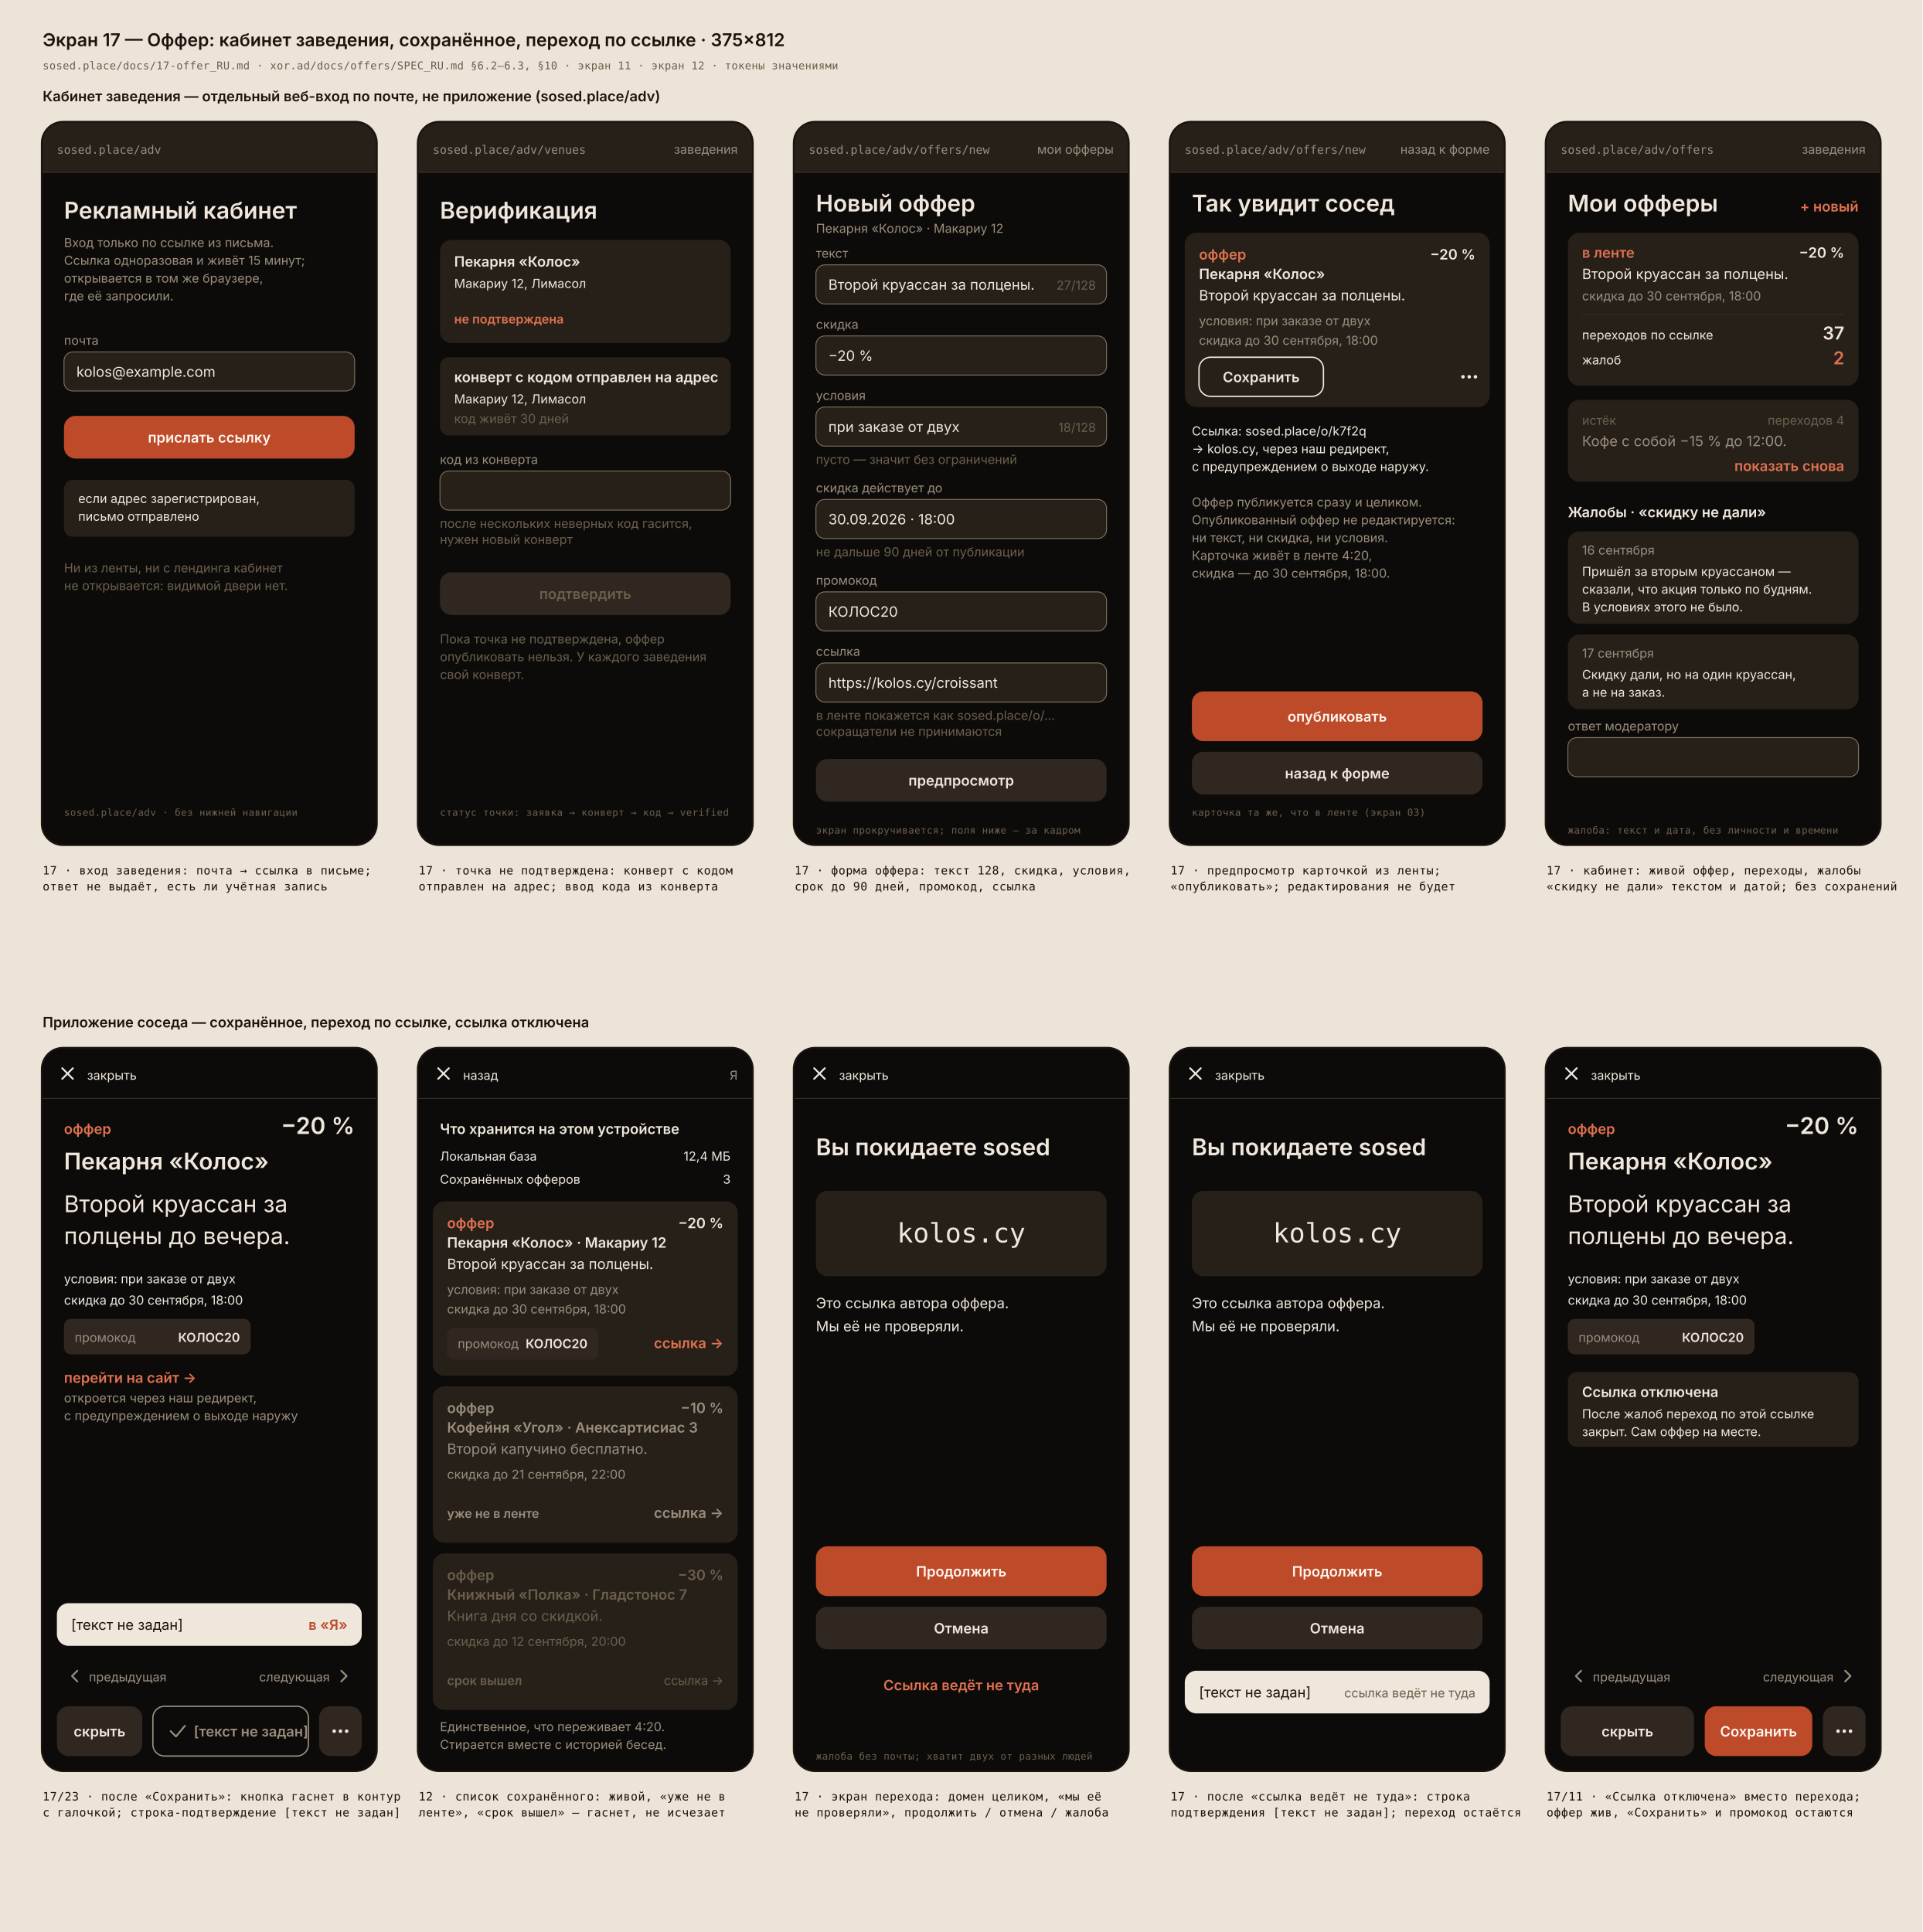
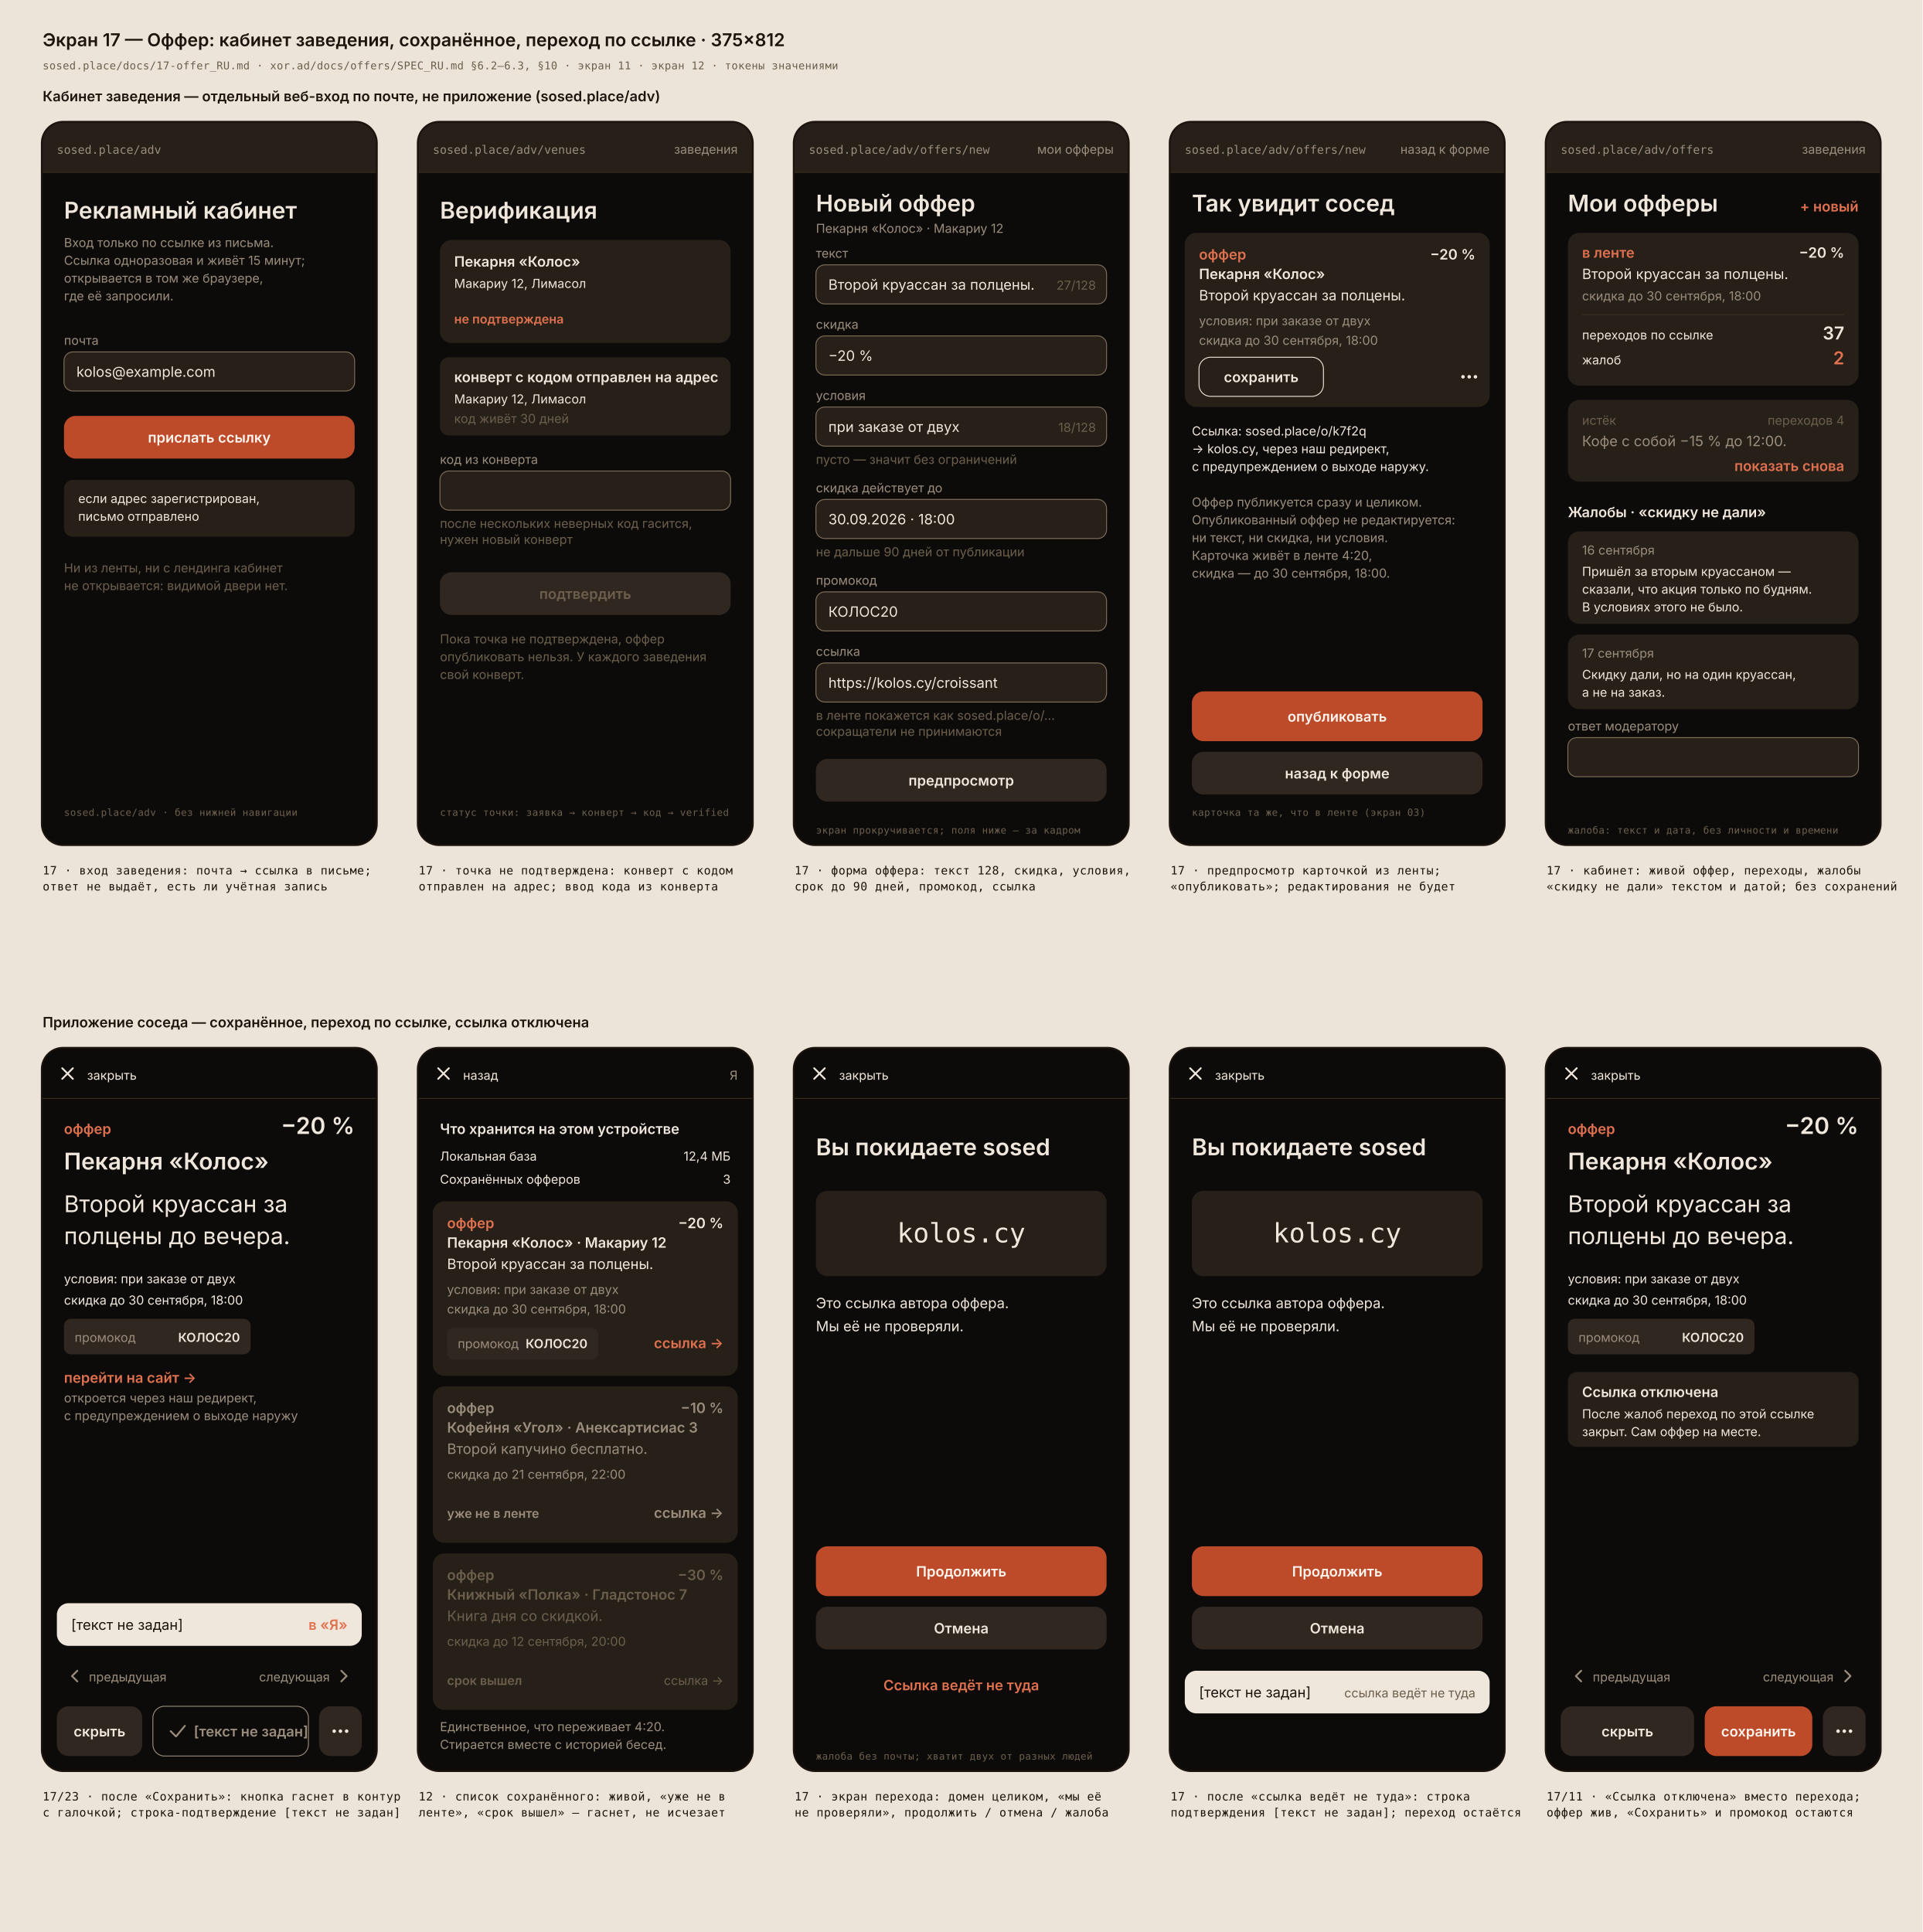
<svg xmlns="http://www.w3.org/2000/svg" width="2163" height="2174" viewBox="0 0 2163 2174">
  <style>
    @font-face { font-family: "Golos Text"; font-weight: 400 600; unicode-range: U+0000-00FF, U+2000-206F, U+2190-21FF, U+2700-27BF;
      src: url(/fonts/q5uCsoe9Lv5t7Meb31EcExN8hA.woff2) format("woff2"); }
    @font-face { font-family: "Golos Text"; font-weight: 400 600; unicode-range: U+0400-04FF;
      src: url(/fonts/q5uCsoe9Lv5t7Meb31EcEx58hLxR.woff2) format("woff2"); }
    @font-face { font-family: "JetBrains Mono"; font-weight: 400;
      src: url(/fonts/tDbv2o-flEEny0FZhsfKu5WU4zr3E_BX0PnT8RD8yKwBNntkaToggR7BYRbKPxDcwg.woff2) format("woff2"); }
    text { font-family: "Golos Text", Inter, system-ui, sans-serif; }
    .t16 { font-size: 16px; fill: #f0e7dc; }
    .t16b { font-size: 16px; font-weight: 600; fill: #f0e7dc; }
    .t14 { font-size: 14px; fill: #9a8d7c; }
    .t14fg { font-size: 14px; fill: #f0e7dc; }
    .t14b { font-size: 14px; font-weight: 600; fill: #f0e7dc; }
    .t18b { font-size: 20px; font-weight: 600; fill: #f0e7dc; }
    .t22b { font-size: 26px; font-weight: 600; fill: #f0e7dc; }
    .big { font-size: 26px; fill: #f0e7dc; }
    .acc { font-size: 16px; font-weight: 600; fill: #e0714f; }
    .domain { font-family: "JetBrains Mono", ui-monospace, monospace; font-size: 30px; fill: #f0e7dc; }
    .mono { font-family: "JetBrains Mono", ui-monospace, monospace; font-size: 13px; fill: #9a8d7c; }
    .cap { font-family: "JetBrains Mono", ui-monospace, monospace; font-size: 11px; fill: #6b5f4c; letter-spacing: 0.3px; }
    .capb { font-family: "JetBrains Mono", ui-monospace, monospace; font-size: 13px; fill: #1c140d; letter-spacing: 0.4px; }
    .sheet-title { font-size: 20px; font-weight: 600; fill: #1c140d; }
    .row-title { font-size: 16px; font-weight: 600; fill: #1c140d; }
</style>
  <rect width="2163" height="2174" style="fill:#ece4d8" />
  <text x="48" y="52" class="sheet-title">Экран 17 — Оффер: кабинет заведения, сохранённое, переход по ссылке · 375×812</text>
  <text x="48" y="78" class="cap" style="font-size:12px">sosed.place/docs/17-offer_RU.md · xor.ad/docs/offers/SPEC_RU.md §6.2–6.3, §10 · экран 11 · экран 12 · токены значениями</text>
  <text x="48" y="114" class="row-title">Кабинет заведения — отдельный веб-вход по почте, не приложение (sosed.place/adv)</text>
  <g transform="translate(48,138)">
    <rect x="-1" y="-1" width="377" height="814" rx="24" style="fill:#0d0b0a;stroke:#1c140d;stroke-width:2" />
    <clipPath id="c48_138">
      <rect x="0" y="0" width="375" height="812" rx="23" />
    </clipPath>
    <g clip-path="url(#c48_138)">
      <rect x="0" y="0" width="375" height="812" style="fill:#0d0b0a" />
      <rect x="0" y="0" width="375" height="56" rx="0" style="fill:#262019" />
      <line x1="0" y1="56" x2="375" y2="56" style="stroke:#3a2e20;stroke-width:1" />
      <text x="16" y="35" class="mono" text-anchor="start" style="fill:#9a8d7c">sosed.place/adv</text>
      <text x="24" y="108" class="t22b" text-anchor="start">Рекламный кабинет</text>
      <text x="24" y="140" class="t14" text-anchor="start">Вход только по ссылке из письма.</text>
      <text x="24" y="160" class="t14" text-anchor="start">Ссылка одноразовая и живёт 15 минут;</text>
      <text x="24" y="180" class="t14" text-anchor="start">открывается в том же браузере,</text>
      <text x="24" y="200" class="t14" text-anchor="start">где её запросили.</text>
      <text x="24" y="250" class="t14" text-anchor="start">почта</text>
      <rect x="24" y="258" width="327" height="44" rx="10" style="fill:#262019;stroke:#80705a;stroke-width:1" />
      <text x="38" y="286.0" class="t16" text-anchor="start" style="fill:#f0e7dc">kolos@example.com</text>
      <rect x="24" y="330" width="327" height="48" rx="13" style="fill:#bd4b2a" />
      <text x="187.5" y="360.0" class="t16b" text-anchor="middle" style="fill:#fff6f0">прислать ссылку</text>
      <rect x="24" y="402" width="327" height="64" rx="10" style="fill:#262019" />
      <text x="40" y="428" class="t14fg" text-anchor="start">если адрес зарегистрирован,</text>
      <text x="40" y="448" class="t14fg" text-anchor="start">письмо отправлено</text>
      <text x="24" y="506" class="t14" text-anchor="start" style="fill:#6b5f4c">Ни из ленты, ни с лендинга кабинет</text>
      <text x="24" y="526" class="t14" text-anchor="start" style="fill:#6b5f4c">не открывается: видимой двери нет.</text>
      <text x="24" y="780" class="cap" text-anchor="start">sosed.place/adv · без нижней навигации</text>
    </g>
  </g>
  <text x="48" y="984" class="capb">17 · вход заведения: почта → ссылка в письме;</text>
  <text x="48" y="1002" class="capb">ответ не выдаёт, есть ли учётная запись</text>
  <g transform="translate(471,138)">
    <rect x="-1" y="-1" width="377" height="814" rx="24" style="fill:#0d0b0a;stroke:#1c140d;stroke-width:2" />
    <clipPath id="c471_138">
      <rect x="0" y="0" width="375" height="812" rx="23" />
    </clipPath>
    <g clip-path="url(#c471_138)">
      <rect x="0" y="0" width="375" height="812" style="fill:#0d0b0a" />
      <rect x="0" y="0" width="375" height="56" rx="0" style="fill:#262019" />
      <line x1="0" y1="56" x2="375" y2="56" style="stroke:#3a2e20;stroke-width:1" />
      <text x="16" y="35" class="mono" text-anchor="start" style="fill:#9a8d7c">sosed.place/adv/venues</text>
      <text x="359" y="35" class="t14" text-anchor="end">заведения</text>
      <text x="24" y="108" class="t22b" text-anchor="start">Верификация</text>
      <rect x="24" y="132" width="327" height="116" rx="13" style="fill:#262019" />
      <text x="40" y="162" class="t16b" text-anchor="start">Пекарня «Колос»</text>
      <text x="40" y="186" class="t14fg" text-anchor="start">Макариу 12, Лимасол</text>
      <text x="40" y="226" class="t14b" text-anchor="start" style="fill:#e0714f">не подтверждена</text>
      <rect x="24" y="264" width="327" height="88" rx="10" style="fill:#262019" />
      <text x="40" y="292" class="t16b" text-anchor="start">конверт с кодом отправлен на адрес</text>
      <text x="40" y="316" class="t14fg" text-anchor="start">Макариу 12, Лимасол</text>
      <text x="40" y="338" class="t14" text-anchor="start" style="fill:#6b5f4c">код живёт 30 дней</text>
      <text x="24" y="384" class="t14" text-anchor="start">код из конверта</text>
      <rect x="24" y="392" width="327" height="44" rx="10" style="fill:#262019;stroke:#80705a;stroke-width:1" />
      <text x="38" y="420.0" class="t16" text-anchor="start" style="fill:#f0e7dc" />
      <text x="24" y="456" class="t14" text-anchor="start" style="fill:#6b5f4c">после нескольких неверных код гасится,</text>
      <text x="24" y="474" class="t14" text-anchor="start" style="fill:#6b5f4c">нужен новый конверт</text>
      <rect x="24" y="506" width="327" height="48" rx="13" style="fill:#302720" />
      <text x="187.5" y="536.0" class="t16b" text-anchor="middle" style="fill:#6b5f4c">подтвердить</text>
      <text x="24" y="586" class="t14" text-anchor="start" style="fill:#6b5f4c">Пока точка не подтверждена, оффер</text>
      <text x="24" y="606" class="t14" text-anchor="start" style="fill:#6b5f4c">опубликовать нельзя. У каждого заведения</text>
      <text x="24" y="626" class="t14" text-anchor="start" style="fill:#6b5f4c">свой конверт.</text>
      <text x="24" y="780" class="cap" text-anchor="start">статус точки: заявка → конверт → код → verified</text>
    </g>
  </g>
  <text x="471" y="984" class="capb">17 · точка не подтверждена: конверт с кодом</text>
  <text x="471" y="1002" class="capb">отправлен на адрес; ввод кода из конверта</text>
  <g transform="translate(894,138)">
    <rect x="-1" y="-1" width="377" height="814" rx="24" style="fill:#0d0b0a;stroke:#1c140d;stroke-width:2" />
    <clipPath id="c894_138">
      <rect x="0" y="0" width="375" height="812" rx="23" />
    </clipPath>
    <g clip-path="url(#c894_138)">
      <rect x="0" y="0" width="375" height="812" style="fill:#0d0b0a" />
      <rect x="0" y="0" width="375" height="56" rx="0" style="fill:#262019" />
      <line x1="0" y1="56" x2="375" y2="56" style="stroke:#3a2e20;stroke-width:1" />
      <text x="16" y="35" class="mono" text-anchor="start" style="fill:#9a8d7c">sosed.place/adv/offers/new</text>
      <text x="359" y="35" class="t14" text-anchor="end">мои офферы</text>
      <text x="24" y="100" class="t22b" text-anchor="start">Новый оффер</text>
      <text x="24" y="124" class="t14" text-anchor="start">Пекарня «Колос» · Макариу 12</text>
      <text x="24" y="152" class="t14" text-anchor="start">текст</text>
      <rect x="24" y="160" width="327" height="44" rx="10" style="fill:#262019;stroke:#80705a;stroke-width:1" />
      <text x="38" y="188.0" class="t16" text-anchor="start" style="fill:#f0e7dc">Второй круассан за полцены.</text>
      <text x="339" y="188.0" class="t14" text-anchor="end" style="fill:#6b5f4c">27/128</text>
      <text x="24" y="232" class="t14" text-anchor="start">скидка</text>
      <rect x="24" y="240" width="327" height="44" rx="10" style="fill:#262019;stroke:#80705a;stroke-width:1" />
      <text x="38" y="268.0" class="t16" text-anchor="start" style="fill:#f0e7dc">−20 %</text>
      <text x="24" y="312" class="t14" text-anchor="start">условия</text>
      <rect x="24" y="320" width="327" height="44" rx="10" style="fill:#262019;stroke:#80705a;stroke-width:1" />
      <text x="38" y="348.0" class="t16" text-anchor="start" style="fill:#f0e7dc">при заказе от двух</text>
      <text x="339" y="348.0" class="t14" text-anchor="end" style="fill:#6b5f4c">18/128</text>
      <text x="24" y="384" class="t14" text-anchor="start" style="fill:#6b5f4c">пусто — значит без ограничений</text>
      <text x="24" y="416" class="t14" text-anchor="start">скидка действует до</text>
      <rect x="24" y="424" width="327" height="44" rx="10" style="fill:#262019;stroke:#80705a;stroke-width:1" />
      <text x="38" y="452.0" class="t16" text-anchor="start" style="fill:#f0e7dc">30.09.2026 · 18:00</text>
      <text x="24" y="488" class="t14" text-anchor="start" style="fill:#6b5f4c">не дальше 90 дней от публикации</text>
      <text x="24" y="520" class="t14" text-anchor="start">промокод</text>
      <rect x="24" y="528" width="327" height="44" rx="10" style="fill:#262019;stroke:#80705a;stroke-width:1" />
      <text x="38" y="556.0" class="t16" text-anchor="start" style="fill:#f0e7dc">КОЛОС20</text>
      <text x="24" y="600" class="t14" text-anchor="start">ссылка</text>
      <rect x="24" y="608" width="327" height="44" rx="10" style="fill:#262019;stroke:#80705a;stroke-width:1" />
      <text x="38" y="636.0" class="t16" text-anchor="start" style="fill:#f0e7dc">https://kolos.cy/croissant</text>
      <text x="24" y="672" class="t14" text-anchor="start" style="fill:#6b5f4c">в ленте покажется как sosed.place/o/…</text>
      <text x="24" y="690" class="t14" text-anchor="start" style="fill:#6b5f4c">сокращатели не принимаются</text>
      <rect x="24" y="716" width="327" height="48" rx="13" style="fill:#302720" />
      <text x="187.5" y="746.0" class="t16b" text-anchor="middle">предпросмотр</text>
      <text x="24" y="800" class="cap" text-anchor="start">экран прокручивается; поля ниже — за кадром</text>
    </g>
  </g>
  <text x="894" y="984" class="capb">17 · форма оффера: текст 128, скидка, условия,</text>
  <text x="894" y="1002" class="capb">срок до 90 дней, промокод, ссылка</text>
  <g transform="translate(1317,138)">
    <rect x="-1" y="-1" width="377" height="814" rx="24" style="fill:#0d0b0a;stroke:#1c140d;stroke-width:2" />
    <clipPath id="c1317_138">
      <rect x="0" y="0" width="375" height="812" rx="23" />
    </clipPath>
    <g clip-path="url(#c1317_138)">
      <rect x="0" y="0" width="375" height="812" style="fill:#0d0b0a" />
      <rect x="0" y="0" width="375" height="56" rx="0" style="fill:#262019" />
      <line x1="0" y1="56" x2="375" y2="56" style="stroke:#3a2e20;stroke-width:1" />
      <text x="16" y="35" class="mono" text-anchor="start" style="fill:#9a8d7c">sosed.place/adv/offers/new</text>
      <text x="359" y="35" class="t14" text-anchor="end">назад к форме</text>
      <text x="24" y="100" class="t22b" text-anchor="start">Так увидит сосед</text>
      <rect x="16" y="124" width="343" height="196" rx="13" style="fill:#262019" />
      <text x="32" y="154" class="acc" text-anchor="start" style="fill:#e0714f">оффер</text>
      <text x="343" y="154" class="t16b" text-anchor="end" style="fill:#f0e7dc">−20 %</text>
      <text x="32" y="176" class="t16b" text-anchor="start" style="fill:#f0e7dc">Пекарня «Колос»</text>
      <text x="32" y="200" class="t16" text-anchor="start" style="fill:#f0e7dc">Второй круассан за полцены.</text>
      <text x="32" y="228" class="t14" text-anchor="start" style="fill:#9a8d7c">условия: при заказе от двух</text>
      <text x="32" y="250" class="t14" text-anchor="start" style="fill:#9a8d7c">скидка до 30 сентября, 18:00</text>
-       <rect x="32" y="264" width="140" height="44" rx="13" style="fill:none;stroke:#f0e7dc;stroke-width:1.5" />
-       <text x="102.0" y="292.0" class="t16b" text-anchor="middle">Сохранить</text>
+       <rect x="32" y="264" width="140" height="44" rx="13" style="fill:none;stroke:#f0e7dc;stroke-width:1" />
+       <text x="102.0" y="292.0" class="t16b" text-anchor="middle">сохранить</text>
      <circle cx="329" cy="286" r="2" style="fill:#f0e7dc" />
      <circle cx="336" cy="286" r="2" style="fill:#f0e7dc" />
      <circle cx="343" cy="286" r="2" style="fill:#f0e7dc" />
      <text x="24" y="352" class="t14fg" text-anchor="start">Ссылка: sosed.place/o/k7f2q</text>
      <text x="24" y="372" class="t14fg" text-anchor="start">→ kolos.cy, через наш редирект,</text>
      <text x="24" y="392" class="t14fg" text-anchor="start">с предупреждением о выходе наружу.</text>
      <text x="24" y="432" class="t14" text-anchor="start" style="fill:#9a8d7c">Оффер публикуется сразу и целиком.</text>
      <text x="24" y="452" class="t14" text-anchor="start" style="fill:#9a8d7c">Опубликованный оффер не редактируется:</text>
      <text x="24" y="472" class="t14" text-anchor="start" style="fill:#9a8d7c">ни текст, ни скидка, ни условия.</text>
      <text x="24" y="492" class="t14" text-anchor="start" style="fill:#9a8d7c">Карточка живёт в ленте 4:20,</text>
      <text x="24" y="512" class="t14" text-anchor="start" style="fill:#9a8d7c">скидка — до 30 сентября, 18:00.</text>
      <rect x="24" y="640" width="327" height="56" rx="13" style="fill:#bd4b2a" />
      <text x="187.5" y="674.0" class="t16b" text-anchor="middle" style="fill:#fff6f0">опубликовать</text>
      <rect x="24" y="708" width="327" height="48" rx="13" style="fill:#302720" />
      <text x="187.5" y="738.0" class="t16b" text-anchor="middle">назад к форме</text>
      <text x="24" y="780" class="cap" text-anchor="start">карточка та же, что в ленте (экран 03)</text>
    </g>
  </g>
  <text x="1317" y="984" class="capb">17 · предпросмотр карточкой из ленты;</text>
  <text x="1317" y="1002" class="capb">«опубликовать»; редактирования не будет</text>
  <g transform="translate(1740,138)">
    <rect x="-1" y="-1" width="377" height="814" rx="24" style="fill:#0d0b0a;stroke:#1c140d;stroke-width:2" />
    <clipPath id="c1740_138">
      <rect x="0" y="0" width="375" height="812" rx="23" />
    </clipPath>
    <g clip-path="url(#c1740_138)">
      <rect x="0" y="0" width="375" height="812" style="fill:#0d0b0a" />
      <rect x="0" y="0" width="375" height="56" rx="0" style="fill:#262019" />
      <line x1="0" y1="56" x2="375" y2="56" style="stroke:#3a2e20;stroke-width:1" />
      <text x="16" y="35" class="mono" text-anchor="start" style="fill:#9a8d7c">sosed.place/adv/offers</text>
      <text x="359" y="35" class="t14" text-anchor="end">заведения</text>
      <text x="24" y="100" class="t22b" text-anchor="start">Мои офферы</text>
      <text x="351" y="100" class="acc" text-anchor="end">+ новый</text>
      <rect x="24" y="124" width="327" height="172" rx="13" style="fill:#262019" />
      <text x="40" y="152" class="acc" text-anchor="start">в ленте</text>
      <text x="335" y="152" class="t16b" text-anchor="end">−20 %</text>
      <text x="40" y="176" class="t16" text-anchor="start">Второй круассан за полцены.</text>
      <text x="40" y="200" class="t14" text-anchor="start">скидка до 30 сентября, 18:00</text>
      <line x1="40" y1="216" x2="335" y2="216" style="stroke:#3a2e20;stroke-width:1" />
      <text x="40" y="244" class="t14fg" text-anchor="start">переходов по ссылке</text>
      <text x="335" y="244" class="t18b" text-anchor="end">37</text>
      <text x="40" y="272" class="t14fg" text-anchor="start">жалоб</text>
      <text x="335" y="272" class="t18b" text-anchor="end" style="fill:#e0714f">2</text>
      <rect x="24" y="312" width="327" height="92" rx="13" style="fill:#262019" />
      <text x="40" y="340" class="t14" text-anchor="start" style="fill:#6b5f4c">истёк</text>
      <text x="335" y="340" class="t14" text-anchor="end" style="fill:#6b5f4c">переходов 4</text>
      <text x="40" y="364" class="t16" text-anchor="start" style="fill:#9a8d7c">Кофе с собой −15 % до 12:00.</text>
      <text x="335" y="392" class="acc" text-anchor="end">показать снова</text>
      <text x="24" y="444" class="t16b" text-anchor="start">Жалобы · «скидку не дали»</text>
      <rect x="24" y="460" width="327" height="104" rx="13" style="fill:#262019" />
      <text x="40" y="486" class="t14" text-anchor="start">16 сентября</text>
      <text x="40" y="510" class="t14fg" text-anchor="start">Пришёл за вторым круассаном —</text>
      <text x="40" y="530" class="t14fg" text-anchor="start">сказали, что акция только по будням.</text>
      <text x="40" y="550" class="t14fg" text-anchor="start">В условиях этого не было.</text>
      <rect x="24" y="576" width="327" height="84" rx="13" style="fill:#262019" />
      <text x="40" y="602" class="t14" text-anchor="start">17 сентября</text>
      <text x="40" y="626" class="t14fg" text-anchor="start">Скидку дали, но на один круассан,</text>
      <text x="40" y="646" class="t14fg" text-anchor="start">а не на заказ.</text>
      <text x="24" y="684" class="t14" text-anchor="start">ответ модератору</text>
      <rect x="24" y="692" width="327" height="44" rx="10" style="fill:#262019;stroke:#80705a;stroke-width:1" />
      <text x="38" y="720.0" class="t16" text-anchor="start" style="fill:#6b5f4c" />
      <text x="24" y="800" class="cap" text-anchor="start">жалоба: текст и дата, без личности и времени</text>
    </g>
  </g>
  <text x="1740" y="984" class="capb">17 · кабинет: живой оффер, переходы, жалобы</text>
  <text x="1740" y="1002" class="capb">«скидку не дали» текстом и датой; без сохранений</text>
  <text x="48" y="1156" class="row-title">Приложение соседа — сохранённое, переход по ссылке, ссылка отключена</text>
  <g transform="translate(48,1180)">
    <rect x="-1" y="-1" width="377" height="814" rx="24" style="fill:#0d0b0a;stroke:#1c140d;stroke-width:2" />
    <clipPath id="c48_1180">
      <rect x="0" y="0" width="375" height="812" rx="23" />
    </clipPath>
    <g clip-path="url(#c48_1180)">
      <rect x="0" y="0" width="375" height="812" style="fill:#0d0b0a" />
      <rect x="0" y="0" width="375" height="56" rx="0" style="fill:#0d0b0a" />
      <line x1="0" y1="56" x2="375" y2="56" style="stroke:#3a2e20;stroke-width:1" />
      <path d="M22 22 L34 34 M34 22 L22 34" style="stroke:#f0e7dc;stroke-width:2;stroke-linecap:round" />
      <text x="50" y="35" class="t14fg" text-anchor="start">закрыть</text>
      <text x="24" y="96" class="acc" text-anchor="start">оффер</text>
      <text x="351" y="96" class="t22b" text-anchor="end">−20 %</text>
      <text x="24" y="136" class="t22b" text-anchor="start">Пекарня «Колос»</text>
      <text x="24" y="184" class="big" text-anchor="start">Второй круассан за</text>
      <text x="24" y="220" class="big" text-anchor="start">полцены до вечера.</text>
      <text x="24" y="264" class="t14fg" text-anchor="start">условия: при заказе от двух</text>
      <text x="24" y="288" class="t14fg" text-anchor="start">скидка до 30 сентября, 18:00</text>
      <rect x="24" y="304" width="210" height="40" rx="8" style="fill:#302720" />
      <text x="36" y="330" class="t14" text-anchor="start">промокод</text>
      <text x="222" y="330" class="t14b" text-anchor="end">КОЛОС20</text>
      <text x="24" y="376" class="acc" text-anchor="start">перейти на сайт →</text>
      <text x="24" y="398" class="t14" text-anchor="start">откроется через наш редирект,</text>
      <text x="24" y="418" class="t14" text-anchor="start">с предупреждением о выходе наружу</text>
      <rect x="16" y="624" width="343" height="48" rx="13" style="fill:#f0e7dc" />
      <text x="32" y="654" class="t16" text-anchor="start" style="fill:#1c140d">[текст не задан]</text>
-       <text x="343" y="654" class="t16b" text-anchor="end" style="fill:#bd4b2a">в «Я»</text>
+       <text x="343" y="654" class="t16b" text-anchor="end" style="fill:#e0714f">в «Я»</text>
      <rect x="16" y="684" width="160" height="44" rx="8" style="fill:none" />
      <path d="M39 700 L33 706 L39 712" style="fill:none;stroke:#9a8d7c;stroke-width:2;stroke-linecap:round;stroke-linejoin:round" />
      <text x="52" y="712" class="t14" text-anchor="start">предыдущая</text>
      <text x="323" y="712" class="t14" text-anchor="end">следующая</text>
      <path d="M336 700 L342 706 L336 712" style="fill:none;stroke:#9a8d7c;stroke-width:2;stroke-linecap:round;stroke-linejoin:round" />
      <rect x="16" y="740" width="96" height="56" rx="13" style="fill:#302720" />
      <text x="64.0" y="774.0" class="t16b" text-anchor="middle">скрыть</text>
-       <rect x="124" y="740" width="175" height="56" rx="13" style="fill:none;stroke:#9a8d7c;stroke-width:1.5" />
+       <rect x="124" y="740" width="175" height="56" rx="13" style="fill:none;stroke:#9a8d7c;stroke-width:1" />
      <path d="M144 768.0 L150 774.0 L160 762.0" style="fill:none;stroke:#9a8d7c;stroke-width:2;stroke-linecap:round;stroke-linejoin:round" />
      <text x="170" y="774.0" class="t16b" text-anchor="start" style="fill:#9a8d7c">[текст не задан]</text>
      <rect x="311" y="740" width="48" height="56" rx="13" style="fill:#302720" />
      <circle cx="328" cy="768" r="2" style="fill:#f0e7dc" />
      <circle cx="335" cy="768" r="2" style="fill:#f0e7dc" />
      <circle cx="342" cy="768" r="2" style="fill:#f0e7dc" />
    </g>
  </g>
  <text x="48" y="2026" class="capb">17/23 · после «Сохранить»: кнопка гаснет в контур</text>
  <text x="48" y="2044" class="capb">с галочкой; строка-подтверждение [текст не задан]</text>
  <g transform="translate(471,1180)">
    <rect x="-1" y="-1" width="377" height="814" rx="24" style="fill:#0d0b0a;stroke:#1c140d;stroke-width:2" />
    <clipPath id="c471_1180">
      <rect x="0" y="0" width="375" height="812" rx="23" />
    </clipPath>
    <g clip-path="url(#c471_1180)">
      <rect x="0" y="0" width="375" height="812" style="fill:#0d0b0a" />
      <rect x="0" y="0" width="375" height="56" rx="0" style="fill:#0d0b0a" />
      <line x1="0" y1="56" x2="375" y2="56" style="stroke:#3a2e20;stroke-width:1" />
      <path d="M22 22 L34 34 M34 22 L22 34" style="stroke:#f0e7dc;stroke-width:2;stroke-linecap:round" />
      <text x="50" y="35" class="t14fg" text-anchor="start">назад</text>
      <text x="359" y="35" class="t14" text-anchor="end">Я</text>
      <text x="24" y="96" class="t16b" text-anchor="start">Что хранится на этом устройстве</text>
      <text x="24" y="126" class="t14fg" text-anchor="start">Локальная база</text>
      <text x="351" y="126" class="t14fg" text-anchor="end">12,4 МБ</text>
      <text x="24" y="152" class="t14fg" text-anchor="start">Сохранённых офферов</text>
      <text x="351" y="152" class="t14fg" text-anchor="end">3</text>
      <rect x="16" y="172" width="343" height="196" rx="13" style="fill:#262019" />
      <text x="32" y="202" class="acc" text-anchor="start" style="fill:#e0714f">оффер</text>
      <text x="343" y="202" class="t16b" text-anchor="end" style="fill:#f0e7dc">−20 %</text>
      <text x="32" y="224" class="t16b" text-anchor="start" style="fill:#f0e7dc">Пекарня «Колос»</text>
      <text x="32" y="248" class="t16" text-anchor="start" style="fill:#f0e7dc">Второй круассан за полцены.</text>
      <text x="32" y="276" class="t14" text-anchor="start" style="fill:#9a8d7c">условия: при заказе от двух</text>
      <text x="32" y="298" class="t14" text-anchor="start" style="fill:#9a8d7c">скидка до 30 сентября, 18:00</text>
-       <rect x="32" y="312" width="140" height="44" rx="13" style="fill:none;stroke:#f0e7dc;stroke-width:1.5" />
-       <text x="102.0" y="340.0" class="t16b" text-anchor="middle">Сохранить</text>
+       <rect x="32" y="312" width="140" height="44" rx="13" style="fill:none;stroke:#f0e7dc;stroke-width:1" />
+       <text x="102.0" y="340.0" class="t16b" text-anchor="middle">сохранить</text>
      <circle cx="329" cy="334" r="2" style="fill:#f0e7dc" />
      <circle cx="336" cy="334" r="2" style="fill:#f0e7dc" />
      <rect x="16" y="172" width="343" height="196" rx="13" style="fill:#262019" />
      <text x="32" y="202" class="acc" text-anchor="start">оффер</text>
      <text x="343" y="202" class="t16b" text-anchor="end">−20 %</text>
      <text x="32" y="224" class="t16b" text-anchor="start">Пекарня «Колос» · Макариу 12</text>
      <text x="32" y="248" class="t16" text-anchor="start">Второй круассан за полцены.</text>
      <text x="32" y="276" class="t14" text-anchor="start">условия: при заказе от двух</text>
      <text x="32" y="298" class="t14" text-anchor="start">скидка до 30 сентября, 18:00</text>
      <rect x="32" y="314" width="170" height="36" rx="8" style="fill:#302720" />
      <text x="44" y="337" class="t14" text-anchor="start">промокод</text>
      <text x="190" y="337" class="t14b" text-anchor="end">КОЛОС20</text>
      <text x="343" y="337" class="acc" text-anchor="end">ссылка →</text>
      <rect x="16" y="380" width="343" height="176" rx="13" style="fill:#262019" />
      <text x="32" y="410" class="acc" text-anchor="start" style="fill:#9a8d7c">оффер</text>
      <text x="343" y="410" class="t16b" text-anchor="end" style="fill:#9a8d7c">−10 %</text>
      <text x="32" y="432" class="t16b" text-anchor="start" style="fill:#9a8d7c">Кофейня «Угол» · Анексартисиас 3</text>
      <text x="32" y="456" class="t16" text-anchor="start" style="fill:#9a8d7c">Второй капучино бесплатно.</text>
      <text x="32" y="484" class="t14" text-anchor="start">скидка до 21 сентября, 22:00</text>
      <text x="32" y="528" class="t14b" text-anchor="start" style="fill:#9a8d7c">уже не в ленте</text>
      <text x="343" y="528" class="acc" text-anchor="end" style="fill:#9a8d7c">ссылка →</text>
      <rect x="16" y="568" width="343" height="176" rx="13" style="fill:#262019" />
      <text x="32" y="598" class="acc" text-anchor="start" style="fill:#6b5f4c">оффер</text>
      <text x="343" y="598" class="t16b" text-anchor="end" style="fill:#6b5f4c">−30 %</text>
      <text x="32" y="620" class="t16b" text-anchor="start" style="fill:#6b5f4c">Книжный «Полка» · Гладстонос 7</text>
      <text x="32" y="644" class="t16" text-anchor="start" style="fill:#6b5f4c">Книга дня со скидкой.</text>
      <text x="32" y="672" class="t14" text-anchor="start" style="fill:#6b5f4c">скидка до 12 сентября, 20:00</text>
      <text x="32" y="716" class="t14b" text-anchor="start" style="fill:#6b5f4c">срок вышел</text>
      <text x="343" y="716" class="t14" text-anchor="end" style="fill:#6b5f4c">ссылка →</text>
      <text x="24" y="768" class="t14" text-anchor="start">Единственное, что переживает 4:20.</text>
      <text x="24" y="788" class="t14" text-anchor="start">Стирается вместе с историей бесед.</text>
    </g>
  </g>
  <text x="471" y="2026" class="capb">12 · список сохранённого: живой, «уже не в</text>
  <text x="471" y="2044" class="capb">ленте», «срок вышел» — гаснет, не исчезает</text>
  <g transform="translate(894,1180)">
    <rect x="-1" y="-1" width="377" height="814" rx="24" style="fill:#0d0b0a;stroke:#1c140d;stroke-width:2" />
    <clipPath id="c894_1180">
      <rect x="0" y="0" width="375" height="812" rx="23" />
    </clipPath>
    <g clip-path="url(#c894_1180)">
      <rect x="0" y="0" width="375" height="812" style="fill:#0d0b0a" />
      <rect x="0" y="0" width="375" height="56" rx="0" style="fill:#0d0b0a" />
      <line x1="0" y1="56" x2="375" y2="56" style="stroke:#3a2e20;stroke-width:1" />
      <path d="M22 22 L34 34 M34 22 L22 34" style="stroke:#f0e7dc;stroke-width:2;stroke-linecap:round" />
      <text x="50" y="35" class="t14fg" text-anchor="start">закрыть</text>
      <text x="24" y="120" class="t22b" text-anchor="start">Вы покидаете sosed</text>
      <rect x="24" y="160" width="327" height="96" rx="13" style="fill:#262019" />
      <text x="187.5" y="218" class="domain" text-anchor="middle">kolos.cy</text>
      <text x="24" y="292" class="t16" text-anchor="start">Это ссылка автора оффера.</text>
      <text x="24" y="318" class="t16" text-anchor="start">Мы её не проверяли.</text>
      <rect x="24" y="560" width="327" height="56" rx="13" style="fill:#bd4b2a" />
      <text x="187.5" y="594.0" class="t16b" text-anchor="middle" style="fill:#fff6f0">Продолжить</text>
      <rect x="24" y="628" width="327" height="48" rx="13" style="fill:#302720" />
      <text x="187.5" y="658.0" class="t16b" text-anchor="middle">Отмена</text>
      <text x="187.5" y="722" class="t16b" text-anchor="middle" style="fill:#e0714f">Ссылка ведёт не туда</text>
      <text x="24" y="800" class="cap" text-anchor="start">жалоба без почты; хватит двух от разных людей</text>
    </g>
  </g>
  <text x="894" y="2026" class="capb">17 · экран перехода: домен целиком, «мы её</text>
  <text x="894" y="2044" class="capb">не проверяли», продолжить / отмена / жалоба</text>
  <g transform="translate(1317,1180)">
    <rect x="-1" y="-1" width="377" height="814" rx="24" style="fill:#0d0b0a;stroke:#1c140d;stroke-width:2" />
    <clipPath id="c1317_1180">
      <rect x="0" y="0" width="375" height="812" rx="23" />
    </clipPath>
    <g clip-path="url(#c1317_1180)">
      <rect x="0" y="0" width="375" height="812" style="fill:#0d0b0a" />
      <rect x="0" y="0" width="375" height="56" rx="0" style="fill:#0d0b0a" />
      <line x1="0" y1="56" x2="375" y2="56" style="stroke:#3a2e20;stroke-width:1" />
      <path d="M22 22 L34 34 M34 22 L22 34" style="stroke:#f0e7dc;stroke-width:2;stroke-linecap:round" />
      <text x="50" y="35" class="t14fg" text-anchor="start">закрыть</text>
      <text x="24" y="120" class="t22b" text-anchor="start">Вы покидаете sosed</text>
      <rect x="24" y="160" width="327" height="96" rx="13" style="fill:#262019" />
      <text x="187.5" y="218" class="domain" text-anchor="middle">kolos.cy</text>
      <text x="24" y="292" class="t16" text-anchor="start">Это ссылка автора оффера.</text>
      <text x="24" y="318" class="t16" text-anchor="start">Мы её не проверяли.</text>
      <rect x="24" y="560" width="327" height="56" rx="13" style="fill:#bd4b2a" />
      <text x="187.5" y="594.0" class="t16b" text-anchor="middle" style="fill:#fff6f0">Продолжить</text>
      <rect x="24" y="628" width="327" height="48" rx="13" style="fill:#302720" />
      <text x="187.5" y="658.0" class="t16b" text-anchor="middle">Отмена</text>
      <rect x="16" y="700" width="343" height="48" rx="13" style="fill:#f0e7dc" />
      <text x="32" y="730" class="t16" text-anchor="start" style="fill:#1c140d">[текст не задан]</text>
      <text x="343" y="730" class="t14" text-anchor="end" style="fill:#6b5f4c">ссылка ведёт не туда</text>
    </g>
  </g>
  <text x="1317" y="2026" class="capb">17 · после «ссылка ведёт не туда»: строка</text>
  <text x="1317" y="2044" class="capb">подтверждения [текст не задан]; переход остаётся</text>
  <g transform="translate(1740,1180)">
    <rect x="-1" y="-1" width="377" height="814" rx="24" style="fill:#0d0b0a;stroke:#1c140d;stroke-width:2" />
    <clipPath id="c1740_1180">
      <rect x="0" y="0" width="375" height="812" rx="23" />
    </clipPath>
    <g clip-path="url(#c1740_1180)">
      <rect x="0" y="0" width="375" height="812" style="fill:#0d0b0a" />
      <rect x="0" y="0" width="375" height="56" rx="0" style="fill:#0d0b0a" />
      <line x1="0" y1="56" x2="375" y2="56" style="stroke:#3a2e20;stroke-width:1" />
      <path d="M22 22 L34 34 M34 22 L22 34" style="stroke:#f0e7dc;stroke-width:2;stroke-linecap:round" />
      <text x="50" y="35" class="t14fg" text-anchor="start">закрыть</text>
      <text x="24" y="96" class="acc" text-anchor="start">оффер</text>
      <text x="351" y="96" class="t22b" text-anchor="end">−20 %</text>
      <text x="24" y="136" class="t22b" text-anchor="start">Пекарня «Колос»</text>
      <text x="24" y="184" class="big" text-anchor="start">Второй круассан за</text>
      <text x="24" y="220" class="big" text-anchor="start">полцены до вечера.</text>
      <text x="24" y="264" class="t14fg" text-anchor="start">условия: при заказе от двух</text>
      <text x="24" y="288" class="t14fg" text-anchor="start">скидка до 30 сентября, 18:00</text>
      <rect x="24" y="304" width="210" height="40" rx="8" style="fill:#302720" />
      <text x="36" y="330" class="t14" text-anchor="start">промокод</text>
      <text x="222" y="330" class="t14b" text-anchor="end">КОЛОС20</text>
      <rect x="24" y="364" width="327" height="84" rx="10" style="fill:#262019" />
      <text x="40" y="392" class="t16b" text-anchor="start">Ссылка отключена</text>
      <text x="40" y="416" class="t14fg" text-anchor="start">После жалоб переход по этой ссылке</text>
      <text x="40" y="436" class="t14fg" text-anchor="start">закрыт. Сам оффер на месте.</text>
      <rect x="16" y="684" width="160" height="44" rx="8" style="fill:none" />
      <path d="M39 700 L33 706 L39 712" style="fill:none;stroke:#9a8d7c;stroke-width:2;stroke-linecap:round;stroke-linejoin:round" />
      <text x="52" y="712" class="t14" text-anchor="start">предыдущая</text>
      <text x="323" y="712" class="t14" text-anchor="end">следующая</text>
      <path d="M336 700 L342 706 L336 712" style="fill:none;stroke:#9a8d7c;stroke-width:2;stroke-linecap:round;stroke-linejoin:round" />
      <rect x="16" y="740" width="150" height="56" rx="13" style="fill:#302720" />
      <text x="91.0" y="774.0" class="t16b" text-anchor="middle">скрыть</text>
      <rect x="178" y="740" width="121" height="56" rx="13" style="fill:#bd4b2a" />
-       <text x="238.5" y="774.0" class="t16b" text-anchor="middle" style="fill:#fff6f0">Сохранить</text>
+       <text x="238.5" y="774.0" class="t16b" text-anchor="middle" style="fill:#fff6f0">сохранить</text>
      <rect x="311" y="740" width="48" height="56" rx="13" style="fill:#302720" />
      <circle cx="328" cy="768" r="2" style="fill:#f0e7dc" />
      <circle cx="335" cy="768" r="2" style="fill:#f0e7dc" />
      <circle cx="342" cy="768" r="2" style="fill:#f0e7dc" />
    </g>
  </g>
  <text x="1740" y="2026" class="capb">17/11 · «Ссылка отключена» вместо перехода;</text>
  <text x="1740" y="2044" class="capb">оффер жив, «Сохранить» и промокод остаются</text>
</svg>
